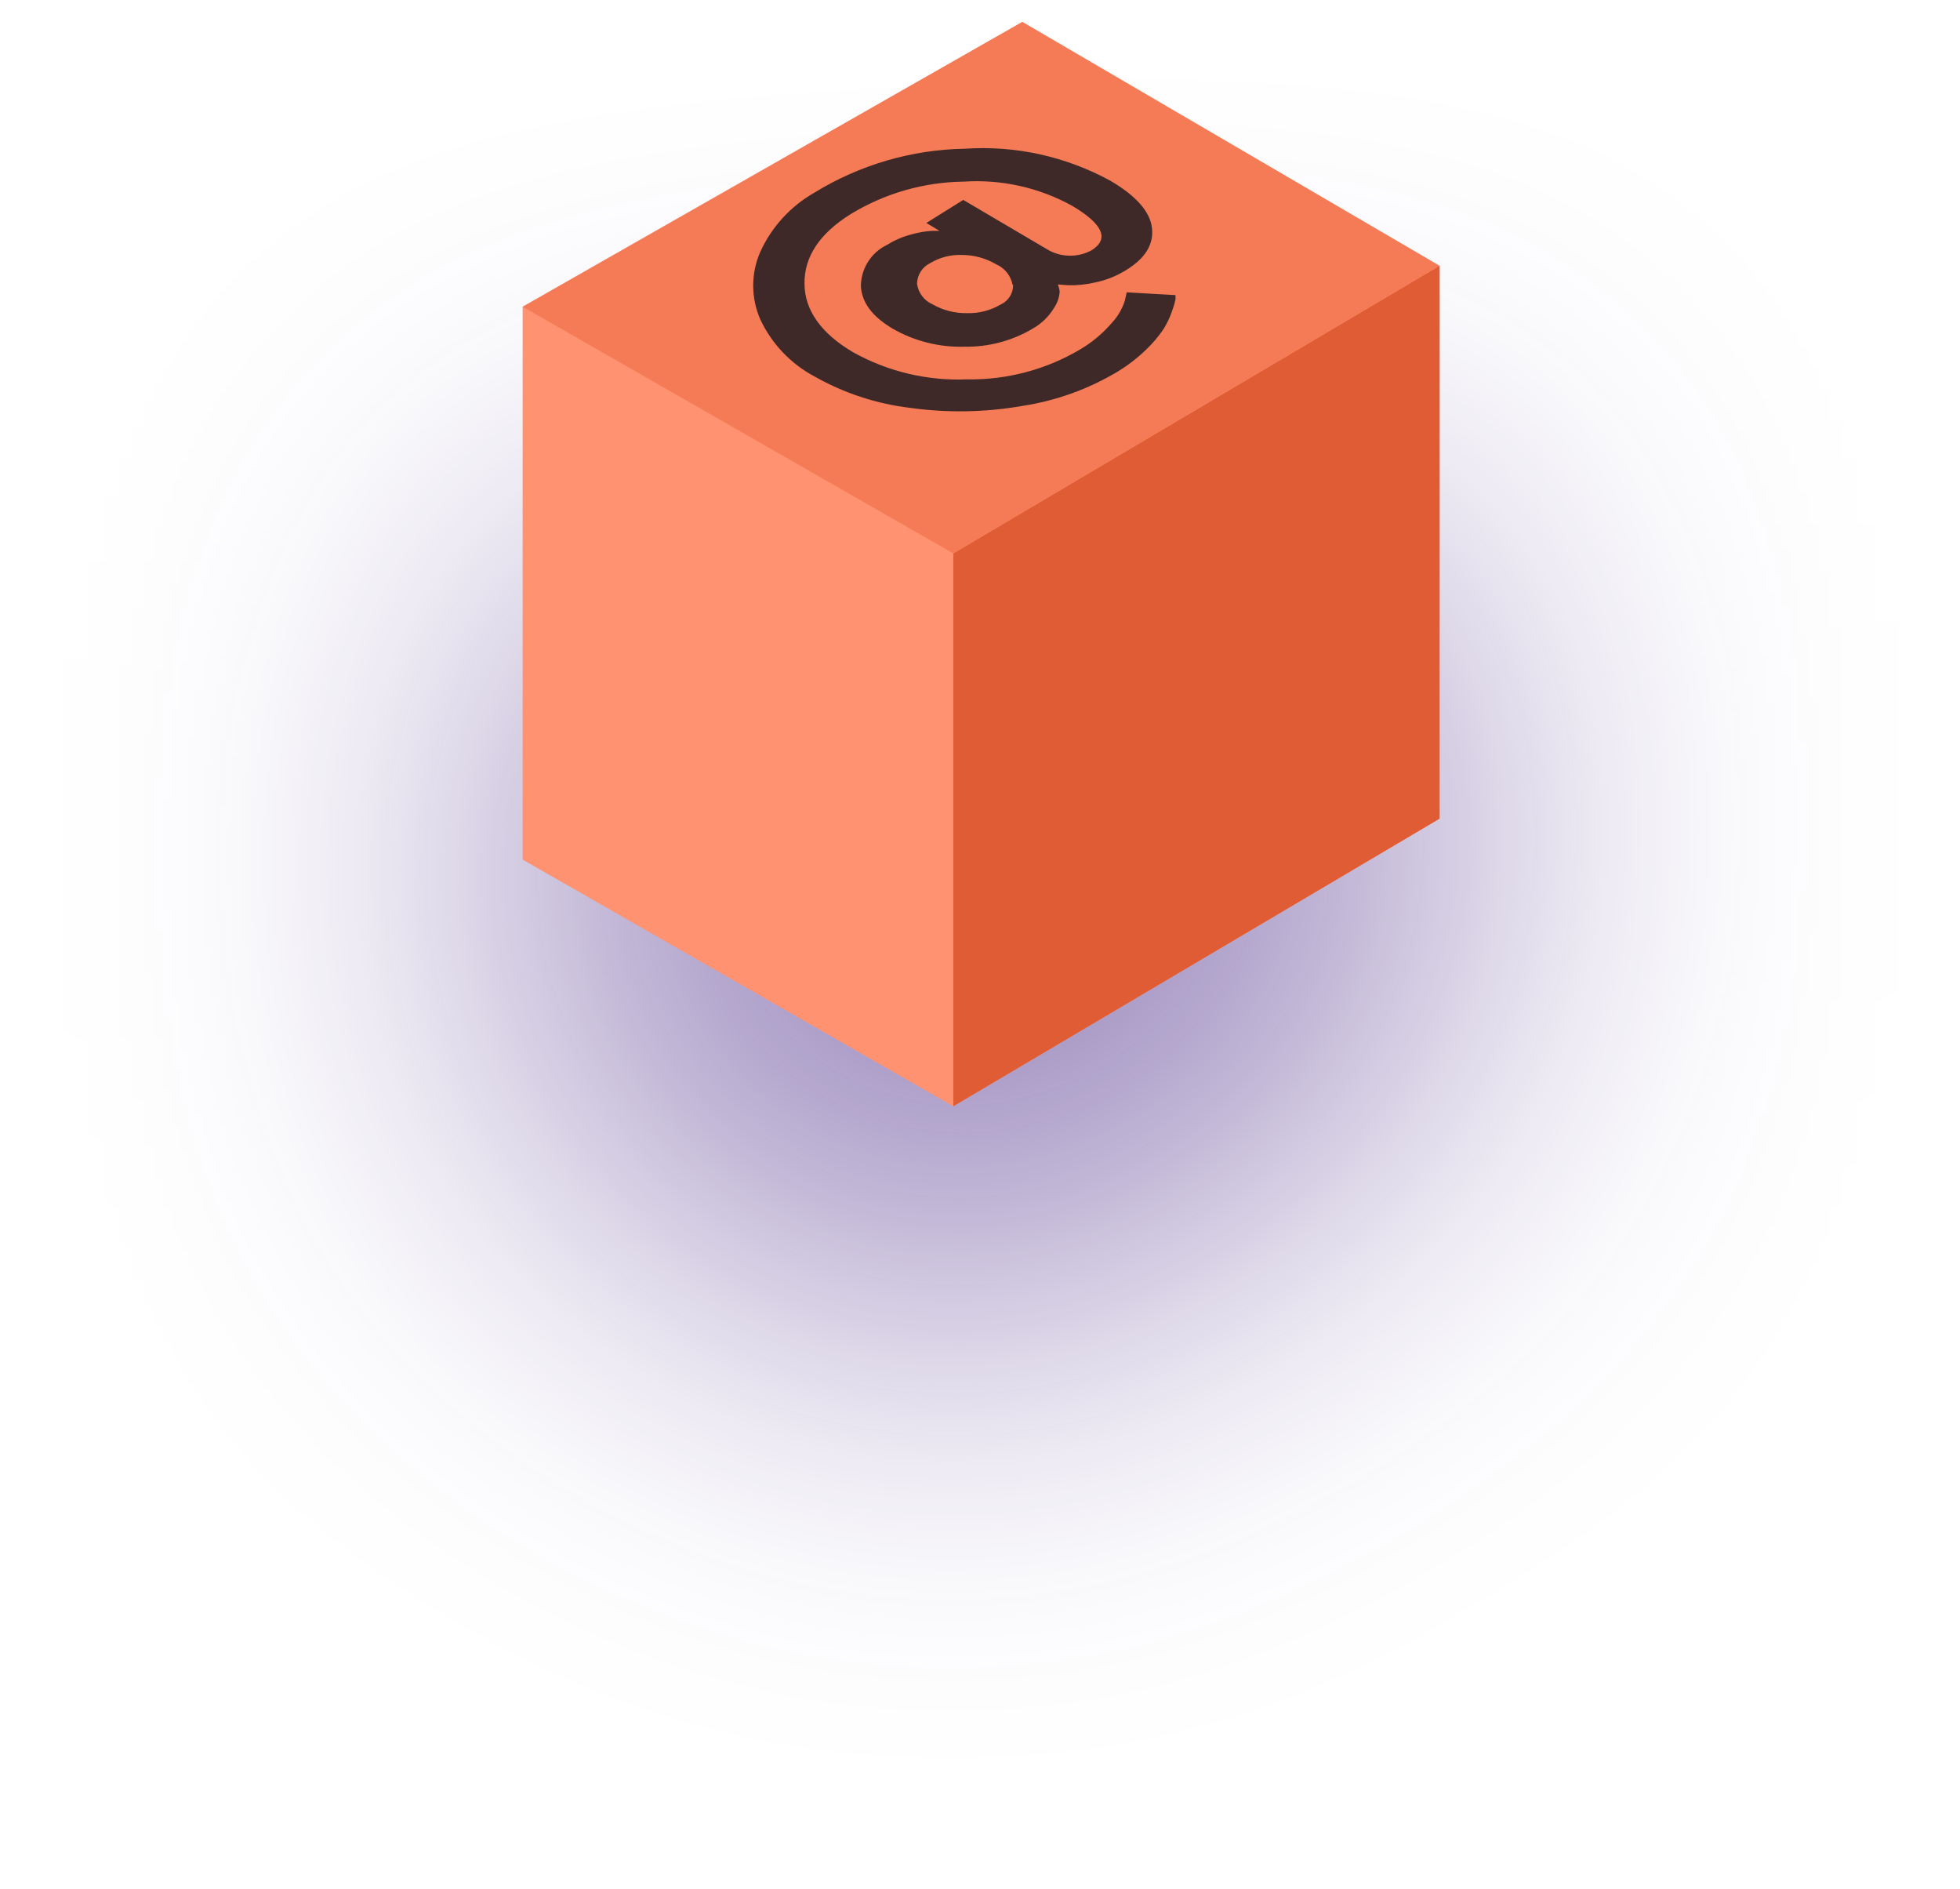
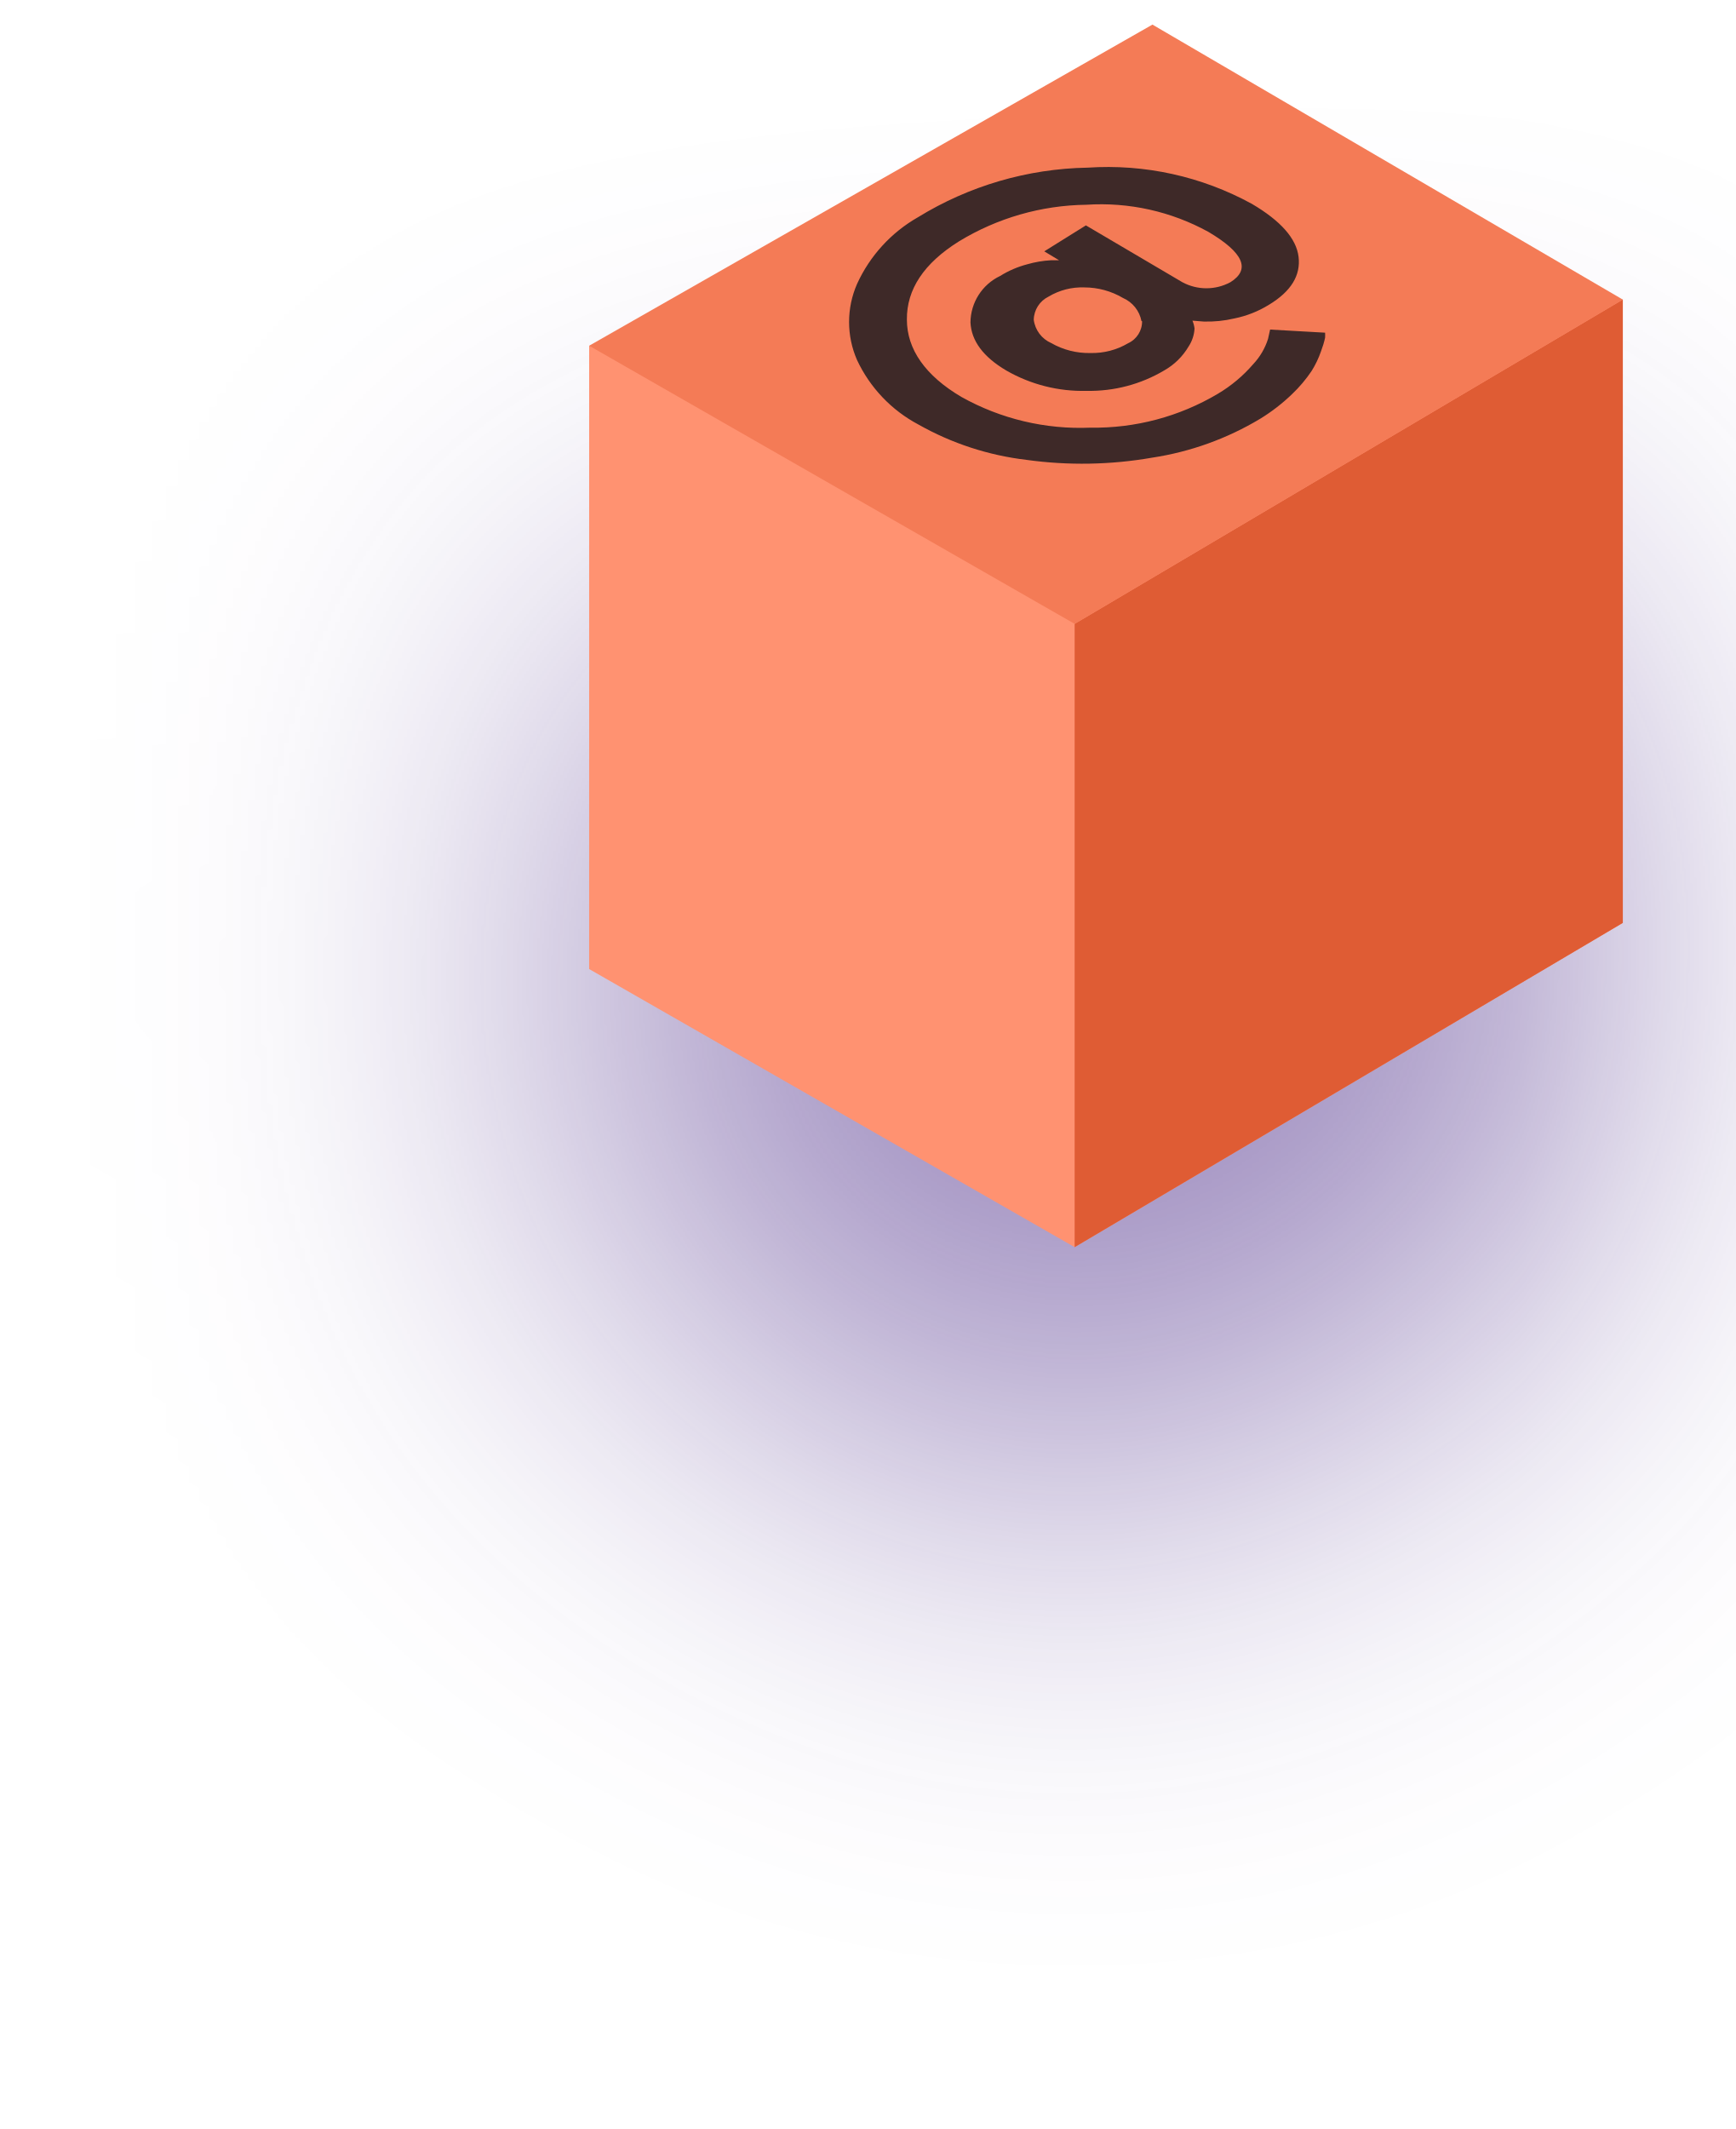
- <svg xmlns="http://www.w3.org/2000/svg" xmlns:xlink="http://www.w3.org/1999/xlink" width="191" height="184">
+ <svg xmlns="http://www.w3.org/2000/svg" xmlns:xlink="http://www.w3.org/1999/xlink" width="150" height="184">
  <defs>
    <filter x="-97.9%" y="-76.3%" width="295.8%" height="313.7%" filterUnits="objectBoundingBox" id="a">
      <feOffset dy="25" in="SourceAlpha" result="shadowOffsetOuter1" />
      <feGaussianBlur stdDeviation="25" in="shadowOffsetOuter1" result="shadowBlurOuter1" />
      <feColorMatrix values="0 0 0 0 0.209 0 0 0 0 0.069 0 0 0 0 0.478 0 0 0 0.497 0" in="shadowBlurOuter1" />
    </filter>
    <path id="b" d="M0 27.756v53.87l41.968 24.035 47.387-28.025v-53.87" />
  </defs>
  <g fill="none" fill-rule="evenodd">
    <g transform="translate(50.93 2.125)">
      <use fill="#000" filter="url(#a)" xlink:href="#b" />
      <use fill="#FF9271" xlink:href="#b" />
    </g>
    <path fill="#DF5C34" fill-rule="nonzero" d="M92.899 53.917v53.87l47.387-28.026v-53.87z" />
    <path fill="#F47B56" fill-rule="nonzero" d="M50.93 29.88L99.624 2.126l40.662 23.767-47.387 28.025z" />
    <path d="M94.013 14.49a25.942 25.942 0 0114.207 3.129c2.486 1.462 3.844 2.988 4.036 4.579.192 1.59-.628 2.975-2.562 4.143a9.115 9.115 0 01-2.985 1.18c-.869.205-1.76.295-2.652.269l-.974-.077c.091.217.151.446.18.68a3.132 3.132 0 01-.513 1.552 5.704 5.704 0 01-2.1 2.065 12.633 12.633 0 01-6.7 1.77 13.247 13.247 0 01-6.957-1.757c-1.999-1.18-3.023-2.566-3.1-4.156a4.49 4.49 0 012.562-4.015 8.488 8.488 0 012.357-1.013 9.175 9.175 0 012.037-.346h.705l-1.282-.77 3.6-2.244 8.34 4.912a4.377 4.377 0 004.15 0c1.769-1.103 1.137-2.552-1.895-4.348a19.261 19.261 0 00-10.556-2.347 21.67 21.67 0 00-11.018 3.168c-3.023 1.89-4.522 4.143-4.496 6.76 0 2.564 1.601 4.848 4.714 6.682a21.015 21.015 0 0011.146 2.655 20.926 20.926 0 0011.017-2.925 12.353 12.353 0 003.062-2.565 5.683 5.683 0 001.28-2.18l.18-.808 4.753.269c.008.145.008.29 0 .436a8.216 8.216 0 01-.346 1.154 8.303 8.303 0 01-.82 1.72 11.912 11.912 0 01-1.69 2 15.952 15.952 0 01-2.755 2.13 25.602 25.602 0 01-9.326 3.36 35.176 35.176 0 01-10.877.192 24.896 24.896 0 01-9.339-3.053 12.127 12.127 0 01-5.304-5.566 8.192 8.192 0 010-6.593 12.692 12.692 0 015.266-5.759 28.966 28.966 0 0114.655-4.284zm4.663 13.262c-.17-.891-.77-1.64-1.601-2.001a6.579 6.579 0 00-3.33-.911 5.619 5.619 0 00-3.101.795 2.283 2.283 0 00-1.281 2.001c.117.89.69 1.654 1.512 2.014a6.54 6.54 0 003.394.86 6.092 6.092 0 003.254-.847 2.065 2.065 0 001.205-1.911" fill="#3E2928" fill-rule="nonzero" />
  </g>
</svg>
